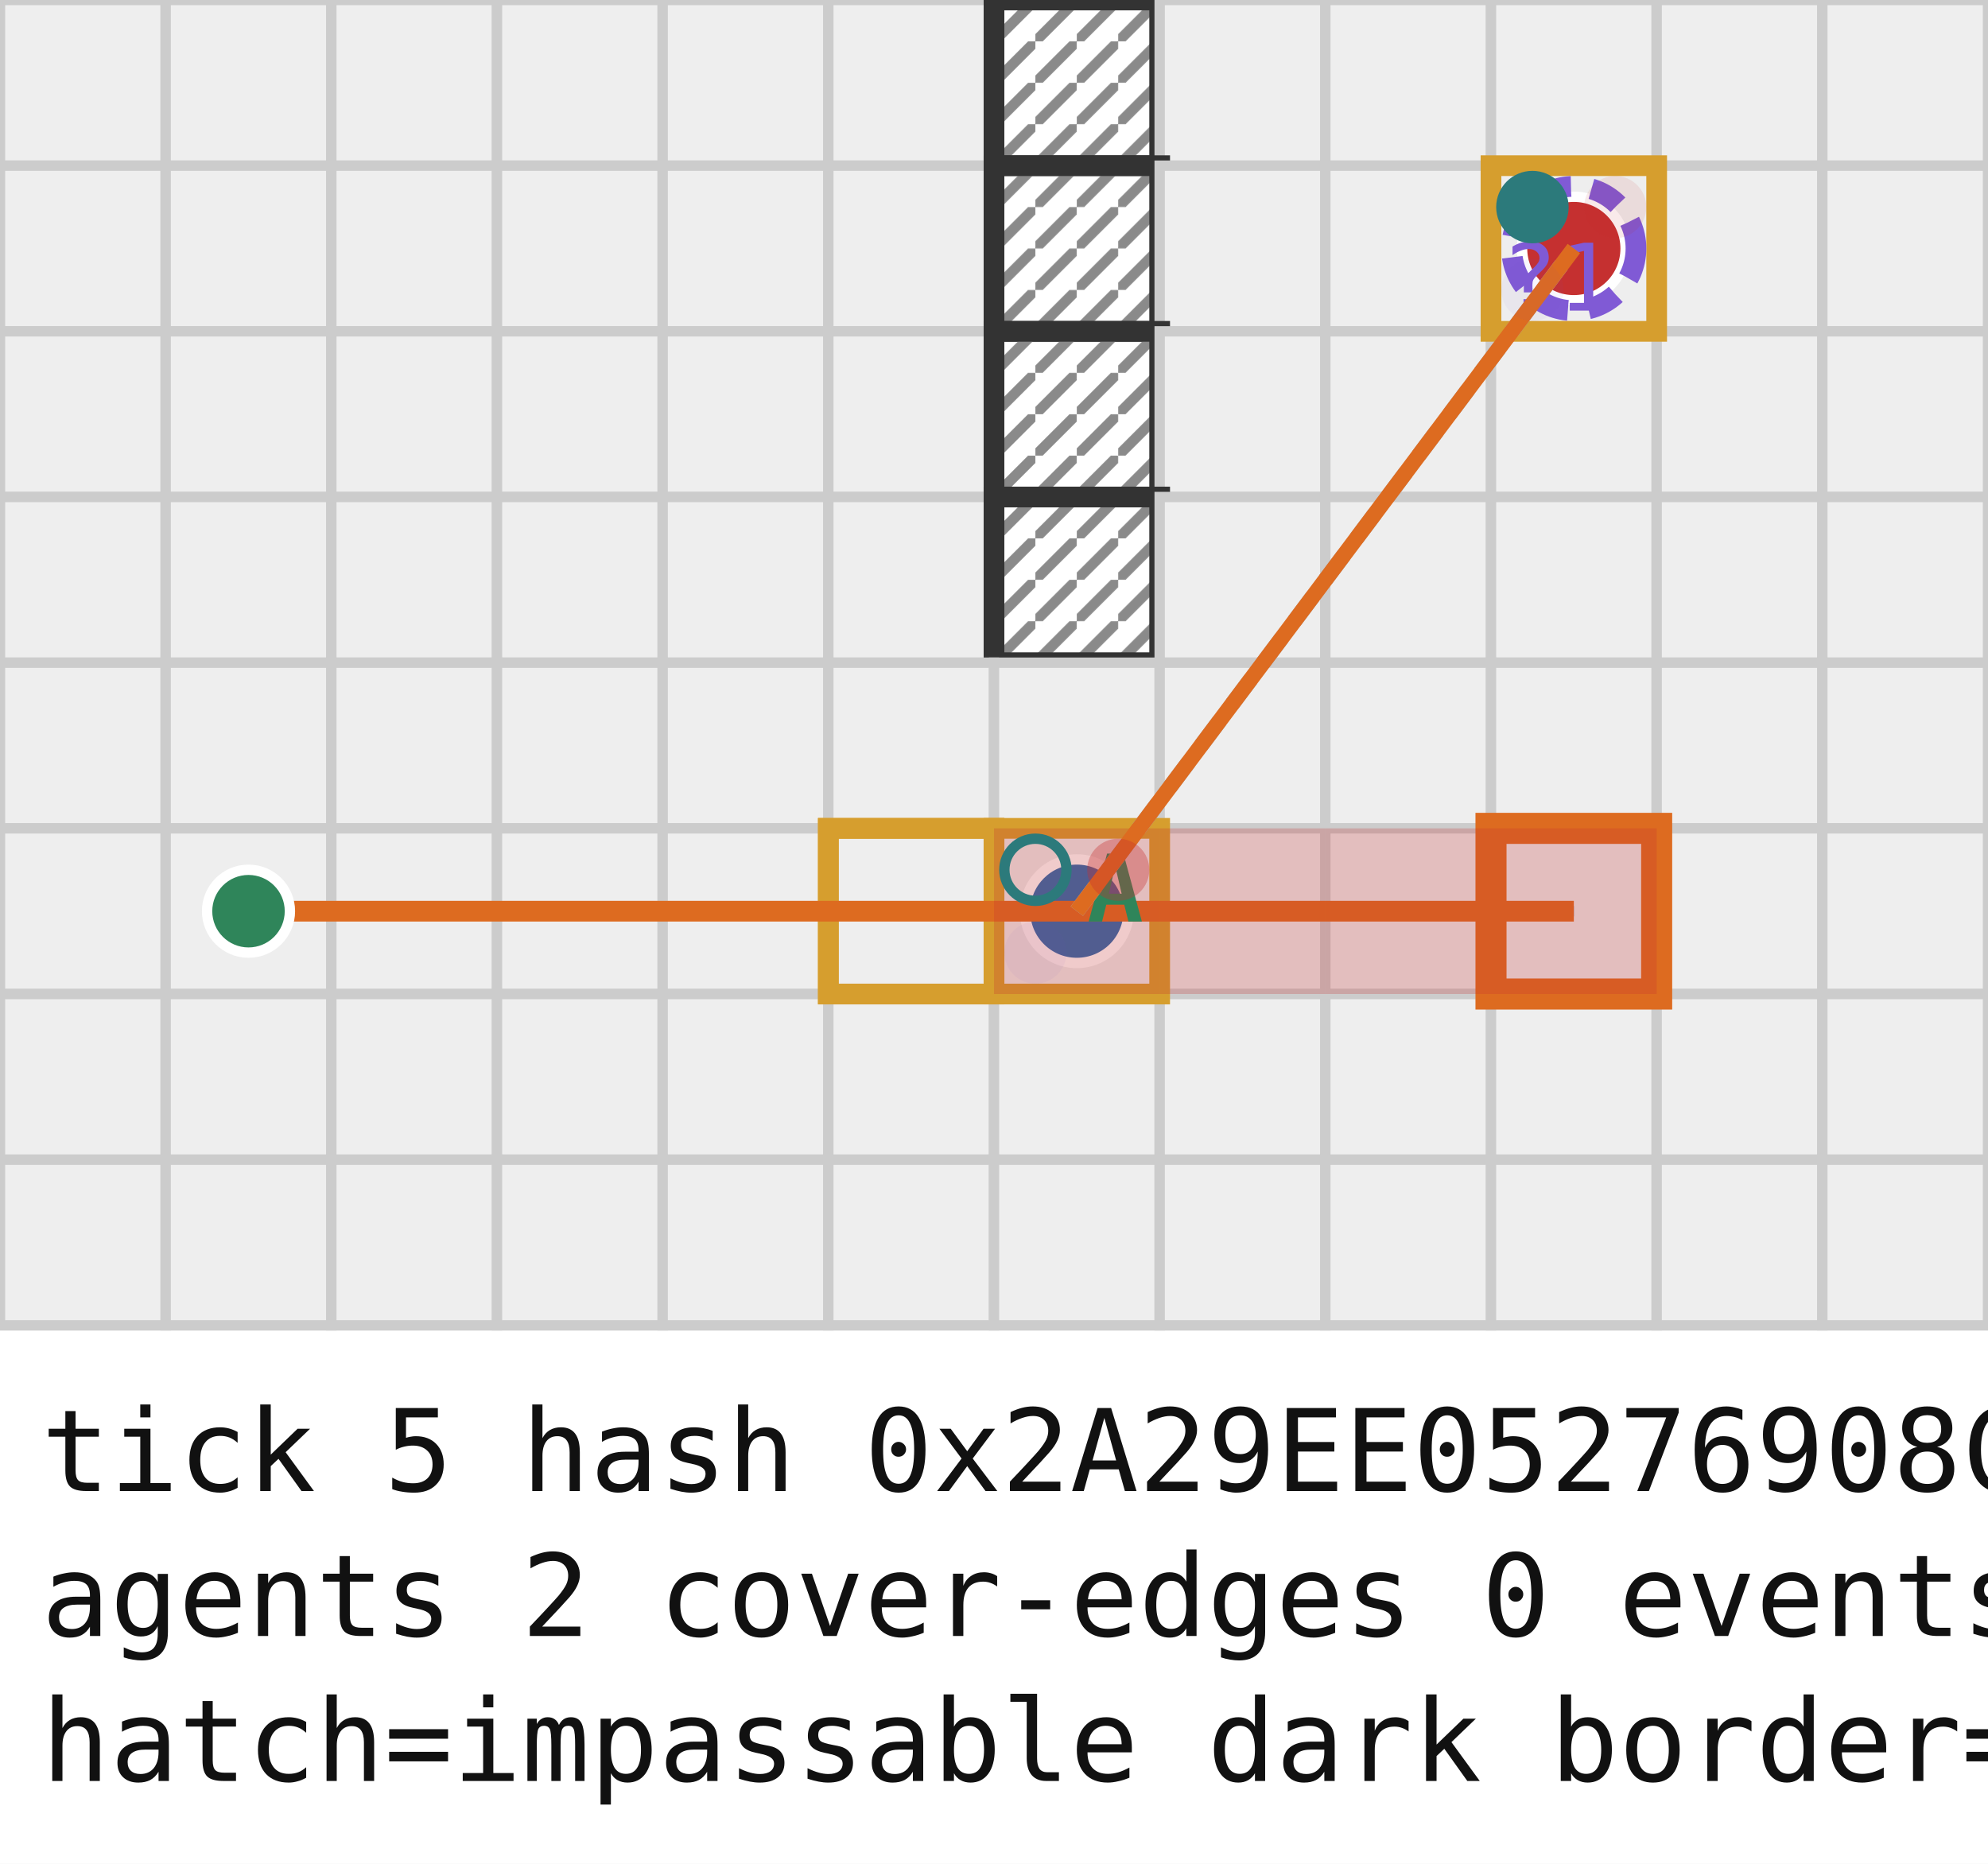
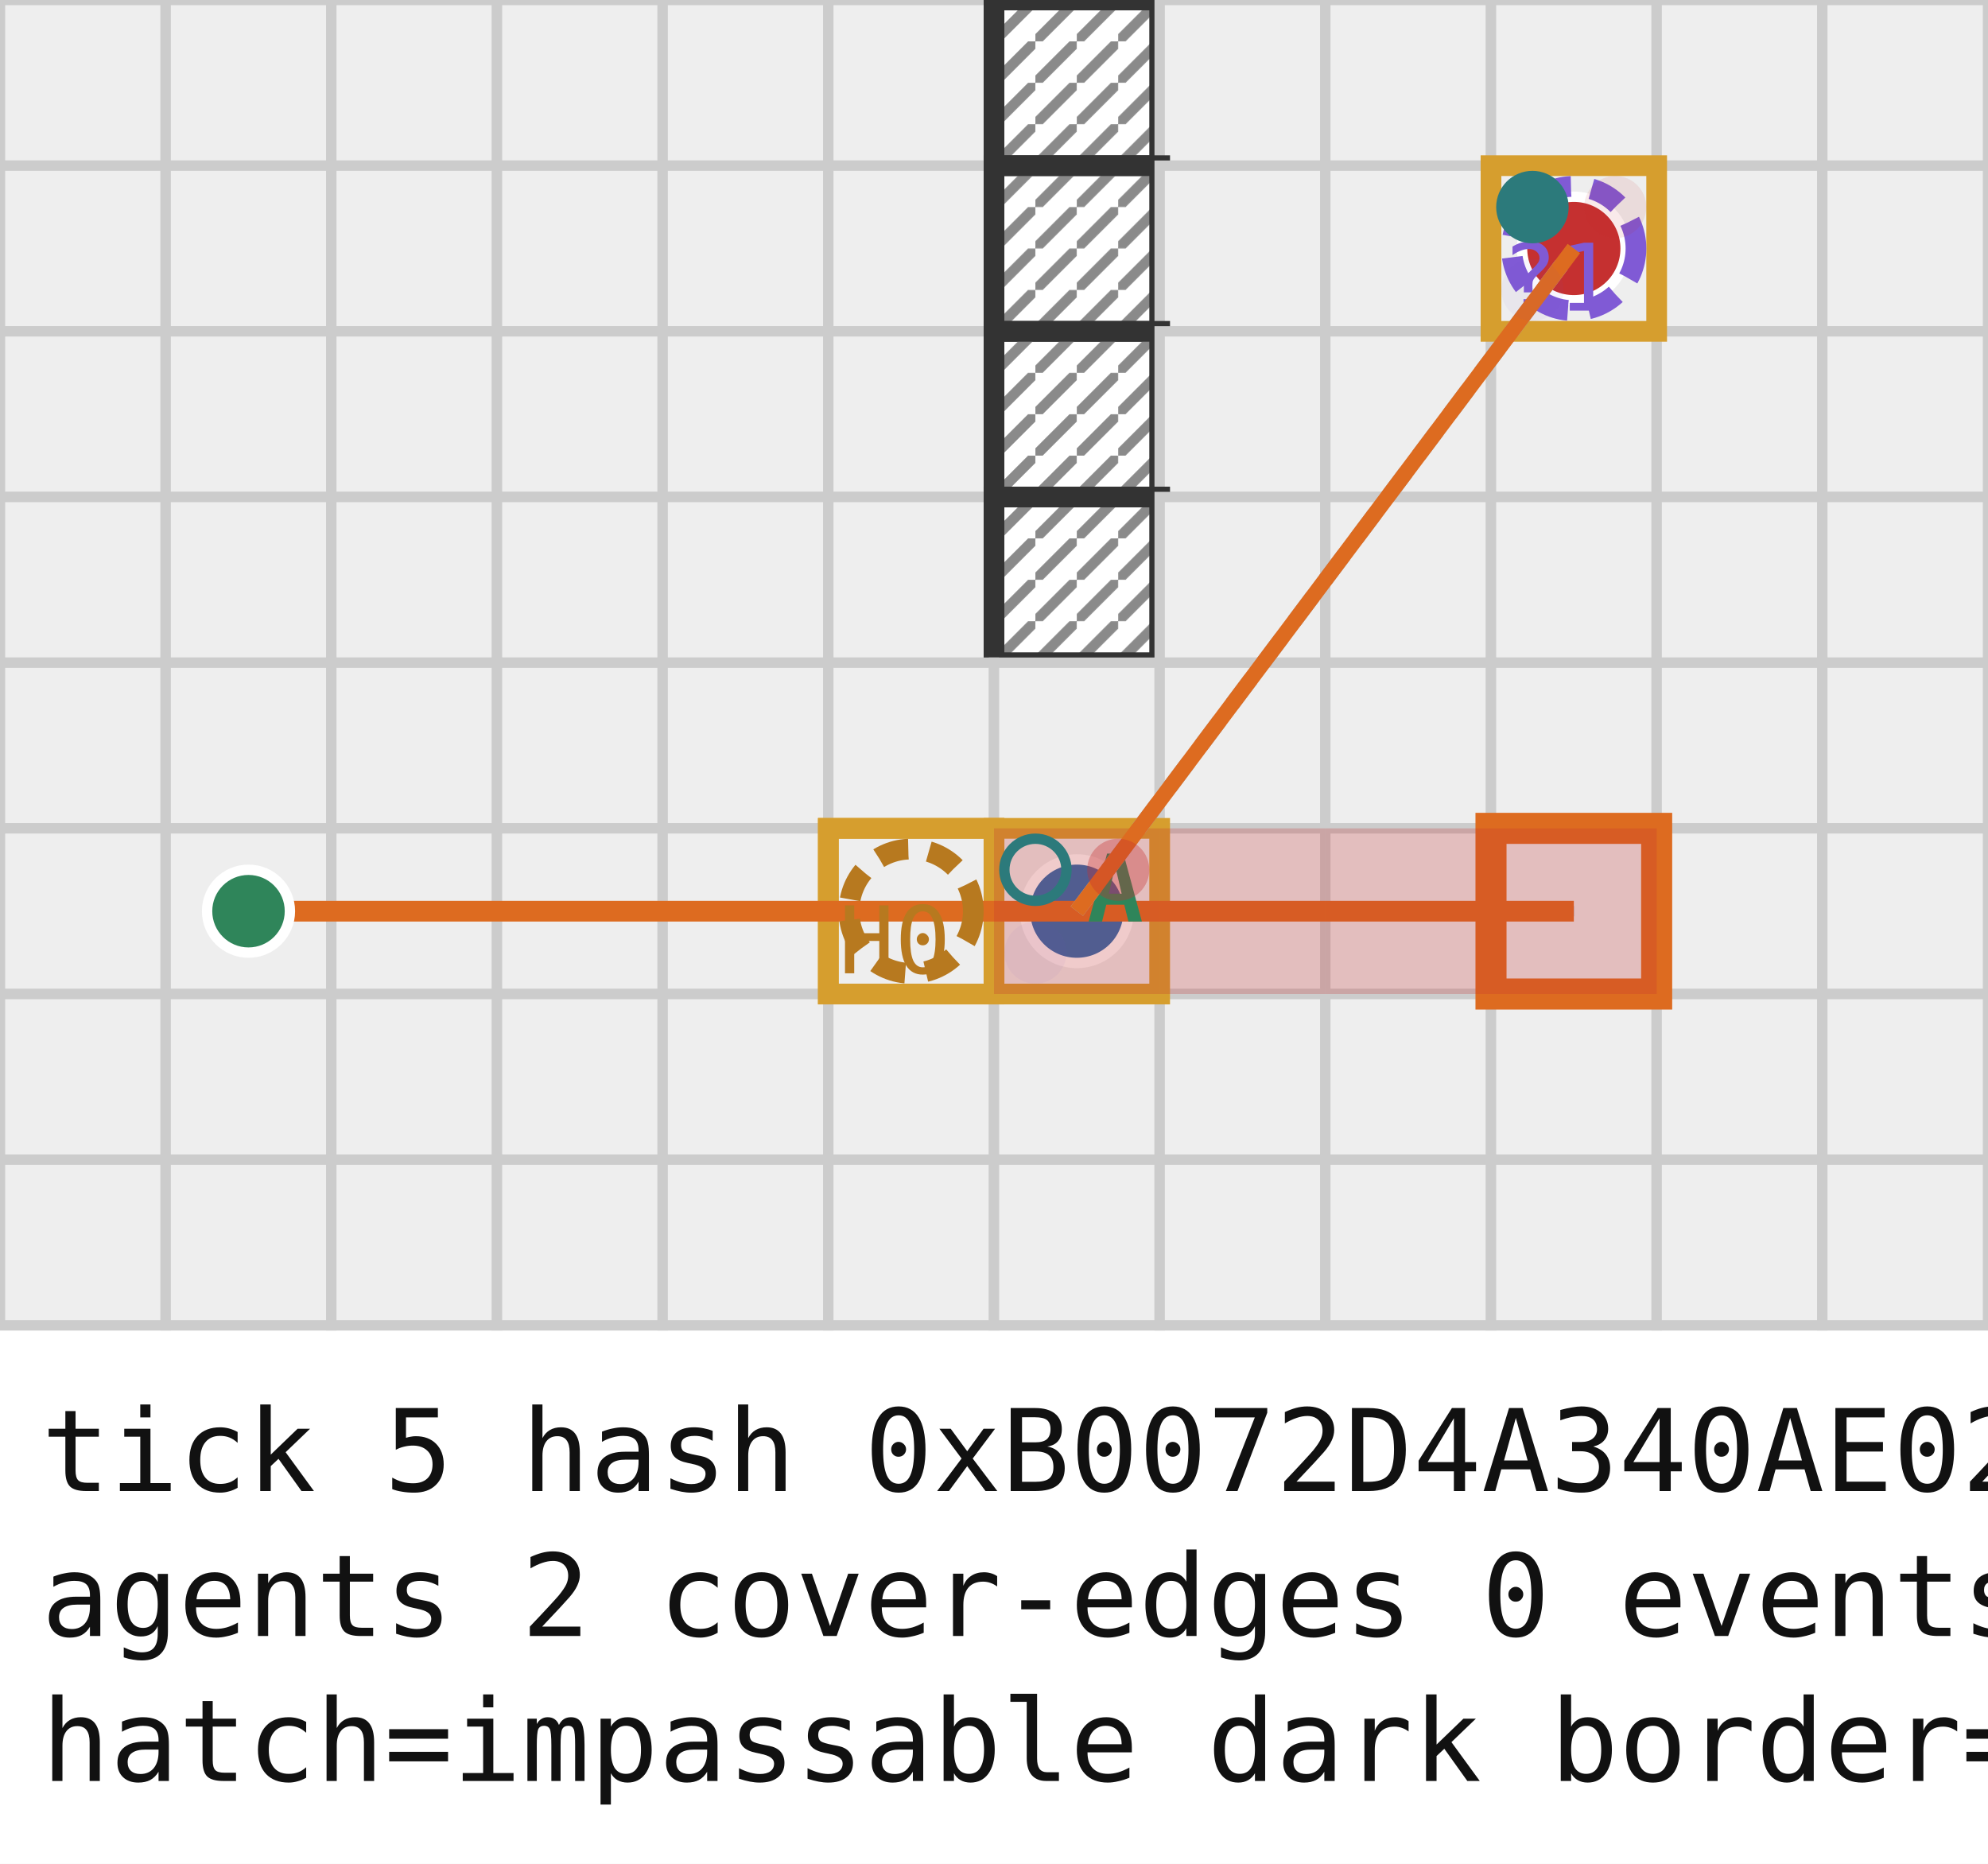
<svg xmlns="http://www.w3.org/2000/svg" width="192" height="180" viewBox="0 0 192 180">
  <defs>
    <pattern id="cw-hatch" width="4" height="4" patternUnits="userSpaceOnUse">
      <path d="M0,4 L4,0" stroke="#8a8a8a" stroke-width="1" />
    </pattern>
  </defs>
  <rect x="0" y="0" width="192" height="180" fill="#ffffff" />
  <rect x="0" y="0" width="16" height="16" fill="rgb(238,238,238)" stroke="#cccccc" stroke-width="1" />
  <rect x="16" y="0" width="16" height="16" fill="rgb(238,238,238)" stroke="#cccccc" stroke-width="1" />
  <rect x="32" y="0" width="16" height="16" fill="rgb(238,238,238)" stroke="#cccccc" stroke-width="1" />
  <rect x="48" y="0" width="16" height="16" fill="rgb(238,238,238)" stroke="#cccccc" stroke-width="1" />
  <rect x="64" y="0" width="16" height="16" fill="rgb(238,238,238)" stroke="#cccccc" stroke-width="1" />
  <rect x="80" y="0" width="16" height="16" fill="rgb(238,238,238)" stroke="#cccccc" stroke-width="1" />
  <rect x="96" y="0" width="16" height="16" fill="url(#cw-hatch)" stroke="#333333" stroke-width="2" />
  <rect x="112" y="0" width="16" height="16" fill="rgb(238,238,238)" stroke="#cccccc" stroke-width="1" />
  <rect x="128" y="0" width="16" height="16" fill="rgb(238,238,238)" stroke="#cccccc" stroke-width="1" />
  <rect x="144" y="0" width="16" height="16" fill="rgb(238,238,238)" stroke="#cccccc" stroke-width="1" />
  <rect x="160" y="0" width="16" height="16" fill="rgb(238,238,238)" stroke="#cccccc" stroke-width="1" />
  <rect x="176" y="0" width="16" height="16" fill="rgb(238,238,238)" stroke="#cccccc" stroke-width="1" />
  <rect x="0" y="16" width="16" height="16" fill="rgb(238,238,238)" stroke="#cccccc" stroke-width="1" />
  <rect x="16" y="16" width="16" height="16" fill="rgb(238,238,238)" stroke="#cccccc" stroke-width="1" />
  <rect x="32" y="16" width="16" height="16" fill="rgb(238,238,238)" stroke="#cccccc" stroke-width="1" />
  <rect x="48" y="16" width="16" height="16" fill="rgb(238,238,238)" stroke="#cccccc" stroke-width="1" />
  <rect x="64" y="16" width="16" height="16" fill="rgb(238,238,238)" stroke="#cccccc" stroke-width="1" />
  <rect x="80" y="16" width="16" height="16" fill="rgb(238,238,238)" stroke="#cccccc" stroke-width="1" />
  <rect x="96" y="16" width="16" height="16" fill="url(#cw-hatch)" stroke="#333333" stroke-width="2" />
  <rect x="112" y="16" width="16" height="16" fill="rgb(238,238,238)" stroke="#cccccc" stroke-width="1" />
  <rect x="128" y="16" width="16" height="16" fill="rgb(238,238,238)" stroke="#cccccc" stroke-width="1" />
  <rect x="144" y="16" width="16" height="16" fill="rgb(238,238,238)" stroke="#cccccc" stroke-width="1" />
  <rect x="160" y="16" width="16" height="16" fill="rgb(238,238,238)" stroke="#cccccc" stroke-width="1" />
  <rect x="176" y="16" width="16" height="16" fill="rgb(238,238,238)" stroke="#cccccc" stroke-width="1" />
  <rect x="0" y="32" width="16" height="16" fill="rgb(238,238,238)" stroke="#cccccc" stroke-width="1" />
  <rect x="16" y="32" width="16" height="16" fill="rgb(238,238,238)" stroke="#cccccc" stroke-width="1" />
  <rect x="32" y="32" width="16" height="16" fill="rgb(238,238,238)" stroke="#cccccc" stroke-width="1" />
  <rect x="48" y="32" width="16" height="16" fill="rgb(238,238,238)" stroke="#cccccc" stroke-width="1" />
  <rect x="64" y="32" width="16" height="16" fill="rgb(238,238,238)" stroke="#cccccc" stroke-width="1" />
  <rect x="80" y="32" width="16" height="16" fill="rgb(238,238,238)" stroke="#cccccc" stroke-width="1" />
  <rect x="96" y="32" width="16" height="16" fill="url(#cw-hatch)" stroke="#333333" stroke-width="2" />
  <rect x="112" y="32" width="16" height="16" fill="rgb(238,238,238)" stroke="#cccccc" stroke-width="1" />
  <rect x="128" y="32" width="16" height="16" fill="rgb(238,238,238)" stroke="#cccccc" stroke-width="1" />
  <rect x="144" y="32" width="16" height="16" fill="rgb(238,238,238)" stroke="#cccccc" stroke-width="1" />
  <rect x="160" y="32" width="16" height="16" fill="rgb(238,238,238)" stroke="#cccccc" stroke-width="1" />
  <rect x="176" y="32" width="16" height="16" fill="rgb(238,238,238)" stroke="#cccccc" stroke-width="1" />
  <rect x="0" y="48" width="16" height="16" fill="rgb(238,238,238)" stroke="#cccccc" stroke-width="1" />
  <rect x="16" y="48" width="16" height="16" fill="rgb(238,238,238)" stroke="#cccccc" stroke-width="1" />
  <rect x="32" y="48" width="16" height="16" fill="rgb(238,238,238)" stroke="#cccccc" stroke-width="1" />
  <rect x="48" y="48" width="16" height="16" fill="rgb(238,238,238)" stroke="#cccccc" stroke-width="1" />
  <rect x="64" y="48" width="16" height="16" fill="rgb(238,238,238)" stroke="#cccccc" stroke-width="1" />
  <rect x="80" y="48" width="16" height="16" fill="rgb(238,238,238)" stroke="#cccccc" stroke-width="1" />
  <rect x="96" y="48" width="16" height="16" fill="url(#cw-hatch)" stroke="#333333" stroke-width="2" />
  <rect x="112" y="48" width="16" height="16" fill="rgb(238,238,238)" stroke="#cccccc" stroke-width="1" />
  <rect x="128" y="48" width="16" height="16" fill="rgb(238,238,238)" stroke="#cccccc" stroke-width="1" />
  <rect x="144" y="48" width="16" height="16" fill="rgb(238,238,238)" stroke="#cccccc" stroke-width="1" />
  <rect x="160" y="48" width="16" height="16" fill="rgb(238,238,238)" stroke="#cccccc" stroke-width="1" />
  <rect x="176" y="48" width="16" height="16" fill="rgb(238,238,238)" stroke="#cccccc" stroke-width="1" />
  <rect x="0" y="64" width="16" height="16" fill="rgb(238,238,238)" stroke="#cccccc" stroke-width="1" />
  <rect x="16" y="64" width="16" height="16" fill="rgb(238,238,238)" stroke="#cccccc" stroke-width="1" />
  <rect x="32" y="64" width="16" height="16" fill="rgb(238,238,238)" stroke="#cccccc" stroke-width="1" />
  <rect x="48" y="64" width="16" height="16" fill="rgb(238,238,238)" stroke="#cccccc" stroke-width="1" />
  <rect x="64" y="64" width="16" height="16" fill="rgb(238,238,238)" stroke="#cccccc" stroke-width="1" />
  <rect x="80" y="64" width="16" height="16" fill="rgb(238,238,238)" stroke="#cccccc" stroke-width="1" />
  <rect x="96" y="64" width="16" height="16" fill="rgb(238,238,238)" stroke="#cccccc" stroke-width="1" />
  <rect x="112" y="64" width="16" height="16" fill="rgb(238,238,238)" stroke="#cccccc" stroke-width="1" />
  <rect x="128" y="64" width="16" height="16" fill="rgb(238,238,238)" stroke="#cccccc" stroke-width="1" />
  <rect x="144" y="64" width="16" height="16" fill="rgb(238,238,238)" stroke="#cccccc" stroke-width="1" />
  <rect x="160" y="64" width="16" height="16" fill="rgb(238,238,238)" stroke="#cccccc" stroke-width="1" />
  <rect x="176" y="64" width="16" height="16" fill="rgb(238,238,238)" stroke="#cccccc" stroke-width="1" />
  <rect x="0" y="80" width="16" height="16" fill="rgb(238,238,238)" stroke="#cccccc" stroke-width="1" />
  <rect x="16" y="80" width="16" height="16" fill="rgb(238,238,238)" stroke="#cccccc" stroke-width="1" />
  <rect x="32" y="80" width="16" height="16" fill="rgb(238,238,238)" stroke="#cccccc" stroke-width="1" />
  <rect x="48" y="80" width="16" height="16" fill="rgb(238,238,238)" stroke="#cccccc" stroke-width="1" />
  <rect x="64" y="80" width="16" height="16" fill="rgb(238,238,238)" stroke="#cccccc" stroke-width="1" />
  <rect x="80" y="80" width="16" height="16" fill="rgb(238,238,238)" stroke="#cccccc" stroke-width="1" />
  <rect x="96" y="80" width="16" height="16" fill="rgb(238,238,238)" stroke="#cccccc" stroke-width="1" />
  <rect x="112" y="80" width="16" height="16" fill="rgb(238,238,238)" stroke="#cccccc" stroke-width="1" />
  <rect x="128" y="80" width="16" height="16" fill="rgb(238,238,238)" stroke="#cccccc" stroke-width="1" />
  <rect x="144" y="80" width="16" height="16" fill="rgb(238,238,238)" stroke="#cccccc" stroke-width="1" />
  <rect x="160" y="80" width="16" height="16" fill="rgb(238,238,238)" stroke="#cccccc" stroke-width="1" />
  <rect x="176" y="80" width="16" height="16" fill="rgb(238,238,238)" stroke="#cccccc" stroke-width="1" />
  <rect x="0" y="96" width="16" height="16" fill="rgb(238,238,238)" stroke="#cccccc" stroke-width="1" />
  <rect x="16" y="96" width="16" height="16" fill="rgb(238,238,238)" stroke="#cccccc" stroke-width="1" />
  <rect x="32" y="96" width="16" height="16" fill="rgb(238,238,238)" stroke="#cccccc" stroke-width="1" />
  <rect x="48" y="96" width="16" height="16" fill="rgb(238,238,238)" stroke="#cccccc" stroke-width="1" />
  <rect x="64" y="96" width="16" height="16" fill="rgb(238,238,238)" stroke="#cccccc" stroke-width="1" />
  <rect x="80" y="96" width="16" height="16" fill="rgb(238,238,238)" stroke="#cccccc" stroke-width="1" />
  <rect x="96" y="96" width="16" height="16" fill="rgb(238,238,238)" stroke="#cccccc" stroke-width="1" />
  <rect x="112" y="96" width="16" height="16" fill="rgb(238,238,238)" stroke="#cccccc" stroke-width="1" />
  <rect x="128" y="96" width="16" height="16" fill="rgb(238,238,238)" stroke="#cccccc" stroke-width="1" />
  <rect x="144" y="96" width="16" height="16" fill="rgb(238,238,238)" stroke="#cccccc" stroke-width="1" />
  <rect x="160" y="96" width="16" height="16" fill="rgb(238,238,238)" stroke="#cccccc" stroke-width="1" />
  <rect x="176" y="96" width="16" height="16" fill="rgb(238,238,238)" stroke="#cccccc" stroke-width="1" />
  <rect x="0" y="112" width="16" height="16" fill="rgb(238,238,238)" stroke="#cccccc" stroke-width="1" />
  <rect x="16" y="112" width="16" height="16" fill="rgb(238,238,238)" stroke="#cccccc" stroke-width="1" />
  <rect x="32" y="112" width="16" height="16" fill="rgb(238,238,238)" stroke="#cccccc" stroke-width="1" />
  <rect x="48" y="112" width="16" height="16" fill="rgb(238,238,238)" stroke="#cccccc" stroke-width="1" />
  <rect x="64" y="112" width="16" height="16" fill="rgb(238,238,238)" stroke="#cccccc" stroke-width="1" />
  <rect x="80" y="112" width="16" height="16" fill="rgb(238,238,238)" stroke="#cccccc" stroke-width="1" />
  <rect x="96" y="112" width="16" height="16" fill="rgb(238,238,238)" stroke="#cccccc" stroke-width="1" />
  <rect x="112" y="112" width="16" height="16" fill="rgb(238,238,238)" stroke="#cccccc" stroke-width="1" />
  <rect x="128" y="112" width="16" height="16" fill="rgb(238,238,238)" stroke="#cccccc" stroke-width="1" />
  <rect x="144" y="112" width="16" height="16" fill="rgb(238,238,238)" stroke="#cccccc" stroke-width="1" />
  <rect x="160" y="112" width="16" height="16" fill="rgb(238,238,238)" stroke="#cccccc" stroke-width="1" />
  <rect x="176" y="112" width="16" height="16" fill="rgb(238,238,238)" stroke="#cccccc" stroke-width="1" />
  <rect x="144" y="16" width="16" height="16" fill="none" stroke="#d69e2e" stroke-width="2" />
  <rect x="80" y="80" width="16" height="16" fill="none" stroke="#d69e2e" stroke-width="2" />
  <rect x="144" y="80" width="16" height="16" fill="none" stroke="#d69e2e" stroke-width="2" />
  <rect x="80" y="80" width="16" height="16" fill="none" stroke="#d69e2e" stroke-width="2" />
  <rect x="96" y="80" width="16" height="16" fill="none" stroke="#d69e2e" stroke-width="2" />
  <line x1="104" y1="88" x2="152" y2="88" stroke="#2b6cb0" stroke-width="1" stroke-dasharray="3,2" />
  <circle cx="104" cy="88" r="5" fill="#2b6cb0" stroke="#ffffff" stroke-width="1" />
  <circle cx="152" cy="24" r="5" fill="#c53030" stroke="#ffffff" stroke-width="1" />
  <polyline points="24,88 40,88 56,88 72,88 88,88 104,88 120,88 136,88 152,88" fill="none" stroke="#dd6b20" stroke-width="2" />
  <circle cx="24" cy="88" r="4" fill="#2f855a" stroke="#ffffff" stroke-width="1" />
  <rect x="144" y="80" width="16" height="16" fill="none" stroke="#dd6b20" stroke-width="3" />
  <circle cx="152" cy="24" r="6" fill="none" stroke="#805ad5" stroke-width="2" stroke-dasharray="3,2" />
  <text x="145" y="30" font-family="monospace" font-size="9" fill="#805ad5">?1</text>
  <rect x="96" y="80" width="16" height="16" fill="#c53030" fill-opacity="0.25" />
  <rect x="112" y="80" width="16" height="16" fill="#c53030" fill-opacity="0.25" />
  <rect x="128" y="80" width="16" height="16" fill="#c53030" fill-opacity="0.25" />
  <rect x="144" y="80" width="16" height="16" fill="#c53030" fill-opacity="0.25" />
  <text x="105" y="89" font-family="monospace" font-size="9" font-weight="bold" fill="#2f855a">A</text>
  <circle cx="100" cy="84" r="3" fill="none" stroke="#2c7a7b" stroke-width="1" />
  <circle cx="148" cy="20" r="3" fill="#2c7a7b" stroke="#2c7a7b" stroke-width="1" />
  <line x1="104" y1="88" x2="152" y2="24" stroke="#a0aec0" stroke-width="1.5" stroke-dasharray="3,2" />
  <line x1="152" y1="24" x2="104" y2="88" stroke="#dd6b20" stroke-width="1.5" />
  <circle cx="108" cy="84" r="3" fill="#c53030" fill-opacity="0.35" />
  <circle cx="156" cy="20" r="3" fill="#c53030" fill-opacity="0.10" />
  <circle cx="100" cy="92" r="3" fill="#6b46c1" fill-opacity="0.05" />
  <circle cx="148" cy="28" r="3" fill="#6b46c1" fill-opacity="0.05" />
-   <text x="4" y="144" font-family="monospace" font-size="11" fill="#111111">tick 5  hash 0x2A29EE05276908C8  draws 2</text>
+   <circle cx="88" cy="88" r="6" fill="none" stroke="#b7791f" stroke-width="2" stroke-dasharray="3,2" />
+   <text x="81" y="94" font-family="monospace" font-size="9" fill="#b7791f">H0</text>
+   <text x="4" y="144" font-family="monospace" font-size="11" fill="#111111">tick 5  hash 0xB0072D4A340AE028  draws 2</text>
  <text x="4" y="158" font-family="monospace" font-size="11" fill="#111111">agents 2  cover-edges 0  events 7</text>
  <text x="4" y="172" font-family="monospace" font-size="11" fill="#111111">hatch=impassable  dark border=opaque  darker fill=higher elevation  triangle=cover  circle=agent</text>
</svg>
